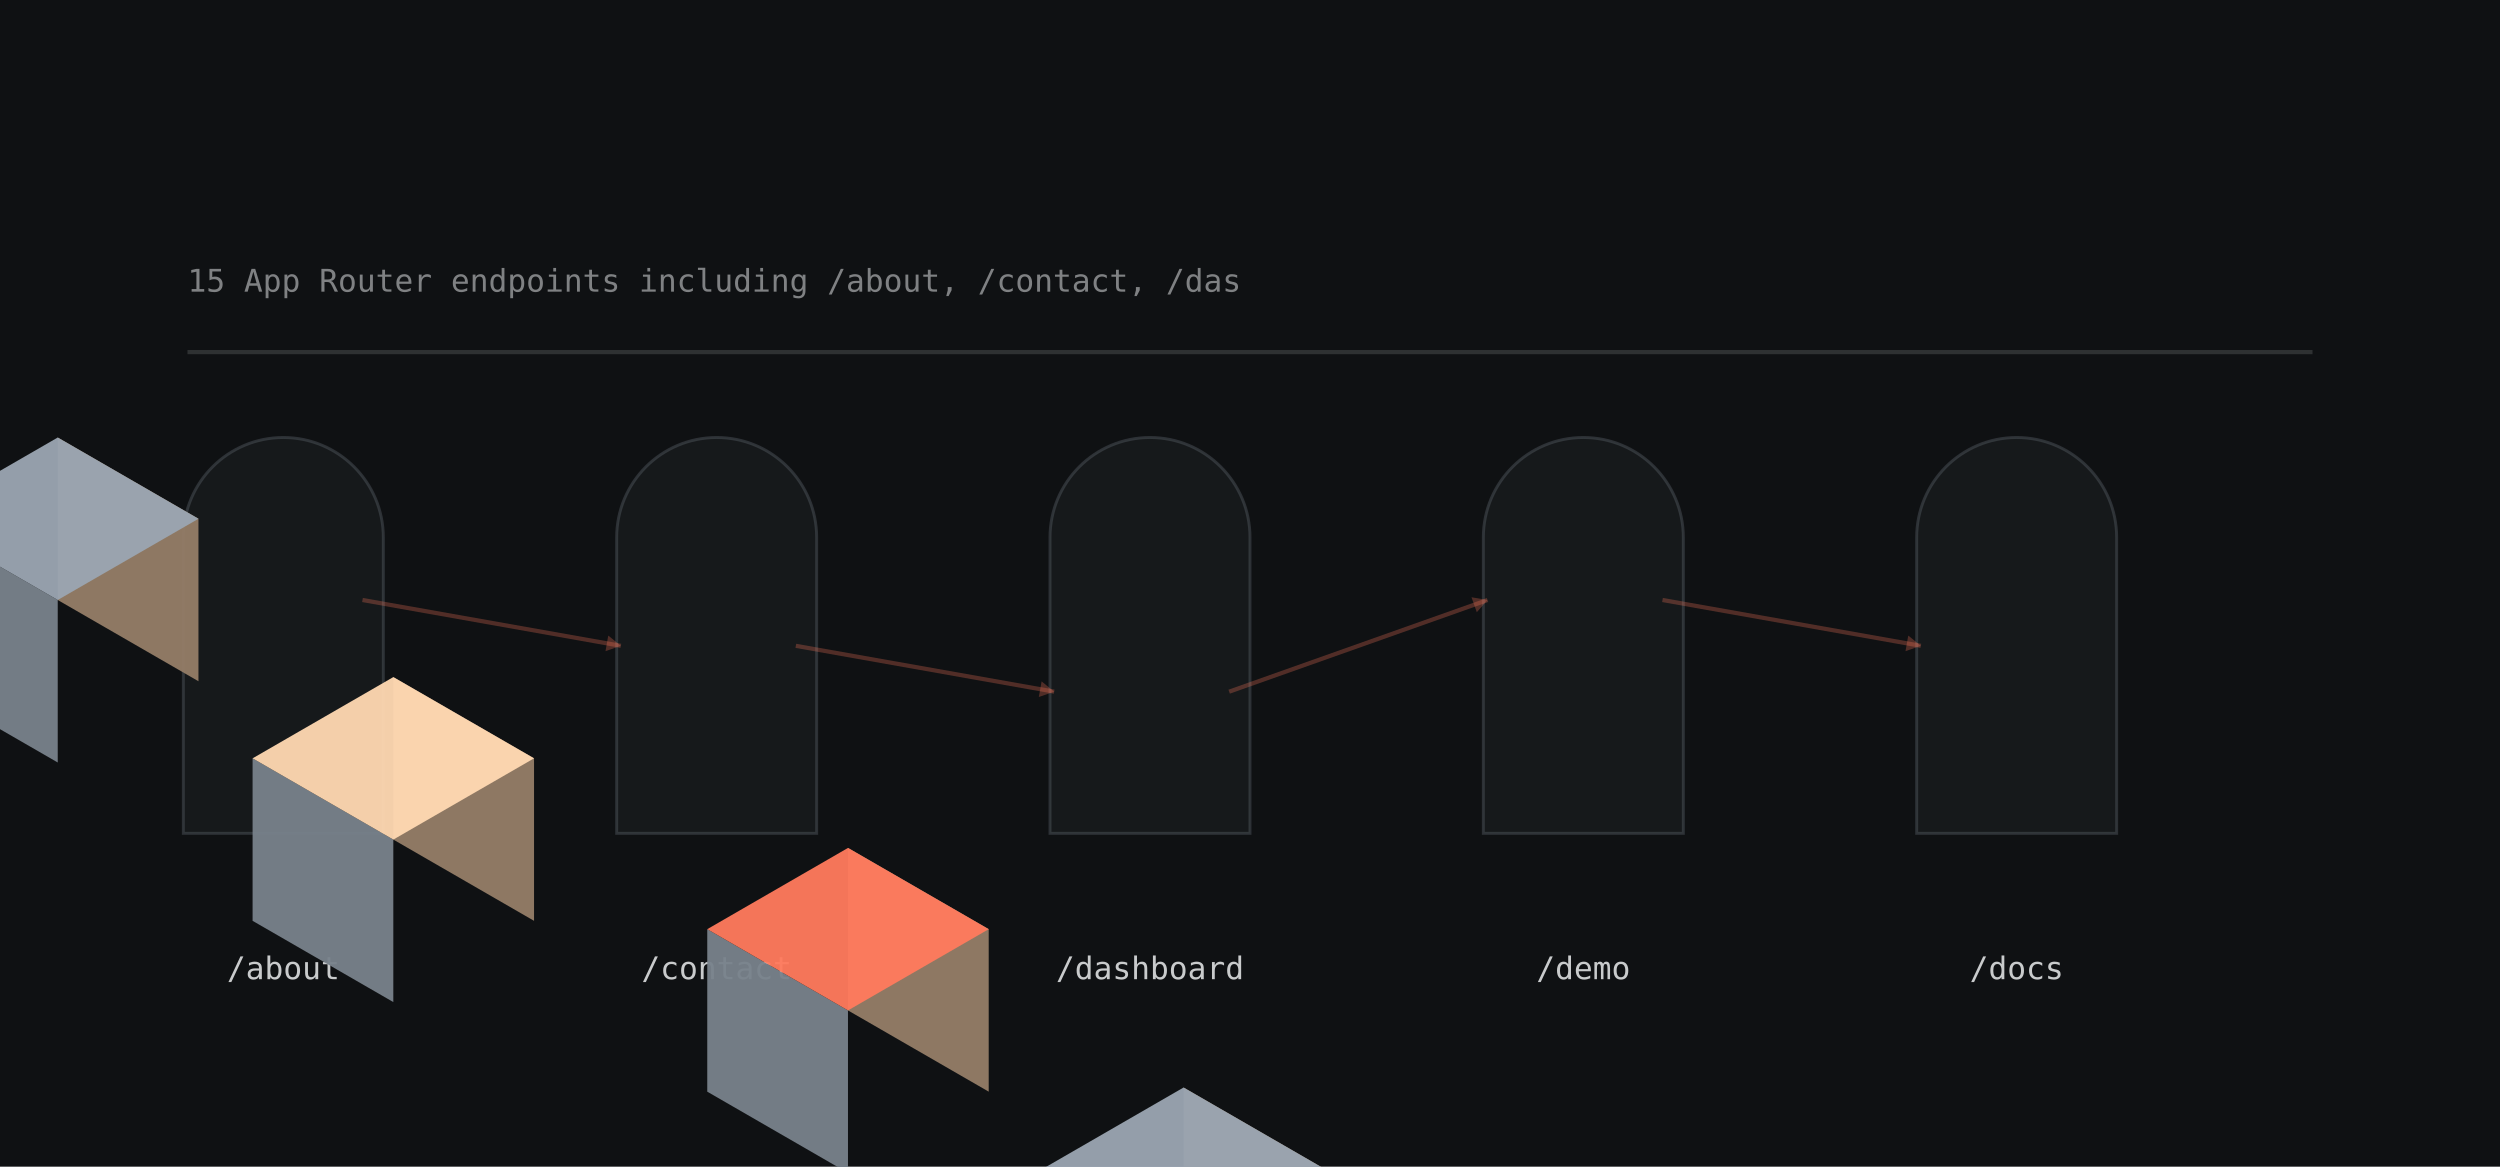
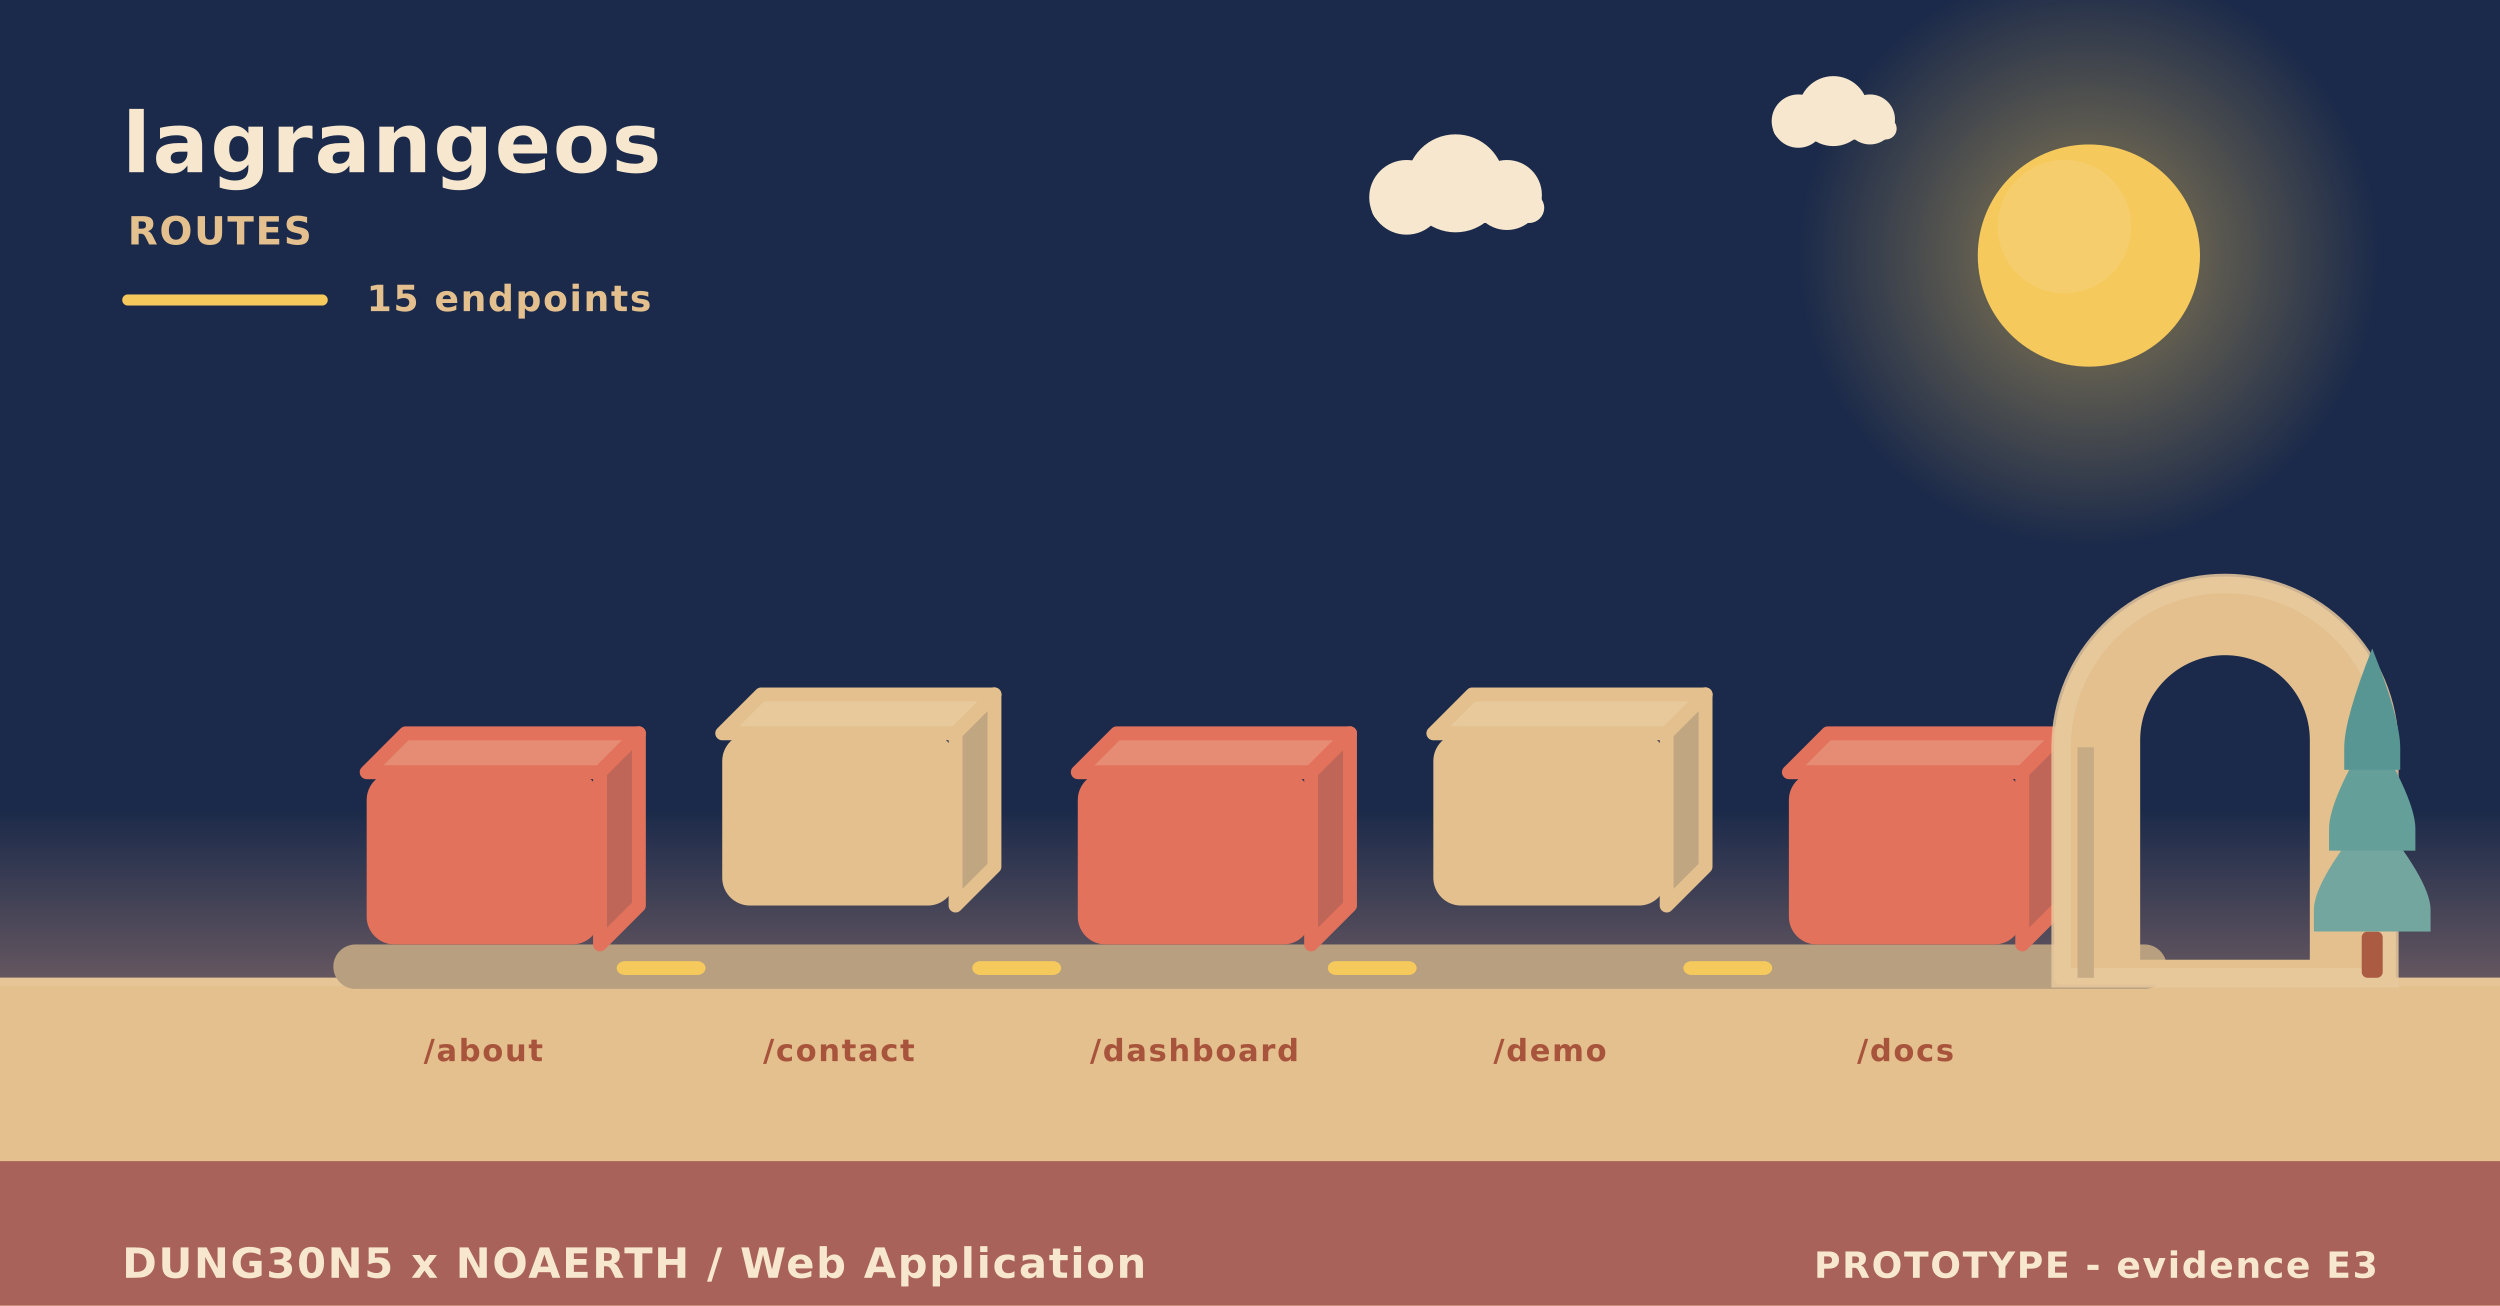
- <svg xmlns="http://www.w3.org/2000/svg" viewBox="0 0 1200 560" width="1200" height="560" role="img" aria-label="lagrangeos data flow">
-   <rect width="1200" height="560" fill="#0f1113" />
-   <defs>
-     <linearGradient id="gf" x1="0" y1="0" x2="1" y2="1">
-       <stop offset="0%" stop-color="#ff7a5c" />
-       <stop offset="100%" stop-color="#9aa5b1" />
-     </linearGradient>
-   </defs>
-   <path d="M88.00,400.00 L88.00,258.00 A48.00,48.00 0 0 1 184.00,258.00 L184.00,400.00 Z" fill="rgba(154,165,177,0.100)" opacity="0.55" stroke="rgba(154,165,177,0.400)" stroke-width="1.4" />
-   <polygon points="-133.37,173.00 -65.82,212.00 -65.82,134.00 -133.37,95.00" fill="#947d67" opacity="0.95" />
-   <polygon points="-200.92,212.00 -133.37,251.00 -133.37,173.00 -200.92,134.00" fill="#78818a" opacity="0.95" />
-   <polygon points="-133.37,95.00 -65.82,134.00 -133.37,173.00 -200.92,134.00" fill="#ff7a5c" opacity="0.95" />
-   <text x="136" y="470" font-family="ui-monospace,Menlo,monospace" font-size="15" fill="rgba(241,243,245,0.820)" text-anchor="middle">/about</text>
-   <path d="M296.00,400.00 L296.00,258.00 A48.00,48.00 0 0 1 392.00,258.00 L392.00,400.00 Z" fill="rgba(154,165,177,0.100)" opacity="0.55" stroke="rgba(154,165,177,0.400)" stroke-width="1.4" />
-   <polygon points="27.71,288.00 95.26,327.00 95.26,249.00 27.71,210.00" fill="#947d67" opacity="0.95" />
-   <polygon points="-39.84,327.00 27.71,366.00 27.71,288.00 -39.84,249.00" fill="#78818a" opacity="0.95" />
-   <polygon points="27.71,210.00 95.26,249.00 27.71,288.00 -39.84,249.00" fill="#9aa5b1" opacity="0.95" />
-   <text x="344" y="470" font-family="ui-monospace,Menlo,monospace" font-size="15" fill="rgba(241,243,245,0.820)" text-anchor="middle">/contact</text>
-   <line x1="174.00" y1="288.00" x2="298.00" y2="310.00" stroke="rgba(255,122,92,0.500)" stroke-width="2.00" opacity="0.55" />
-   <polygon points="298.00,310.00 291.97,305.07 290.64,312.55" fill="rgba(255,122,92,0.500)" opacity="0.55" />
-   <path d="M504.00,400.00 L504.00,258.00 A48.00,48.00 0 0 1 600.00,258.00 L600.00,400.00 Z" fill="rgba(154,165,177,0.100)" opacity="0.55" stroke="rgba(154,165,177,0.400)" stroke-width="1.4" />
-   <polygon points="188.79,403.00 256.34,442.00 256.34,364.00 188.79,325.00" fill="#947d67" opacity="0.95" />
-   <polygon points="121.24,442.00 188.79,481.00 188.79,403.00 121.24,364.00" fill="#78818a" opacity="0.95" />
-   <polygon points="188.79,325.00 256.34,364.00 188.79,403.00 121.24,364.00" fill="#ffd8b1" opacity="0.95" />
-   <text x="552" y="470" font-family="ui-monospace,Menlo,monospace" font-size="15" fill="rgba(241,243,245,0.820)" text-anchor="middle">/dashboard</text>
-   <line x1="382.00" y1="310.00" x2="506.00" y2="332.00" stroke="rgba(255,122,92,0.500)" stroke-width="2.00" opacity="0.55" />
-   <polygon points="506.00,332.00 499.97,327.07 498.64,334.55" fill="rgba(255,122,92,0.500)" opacity="0.55" />
-   <path d="M712.00,400.00 L712.00,258.00 A48.00,48.00 0 0 1 808.00,258.00 L808.00,400.00 Z" fill="rgba(154,165,177,0.100)" opacity="0.55" stroke="rgba(154,165,177,0.400)" stroke-width="1.4" />
-   <polygon points="407.03,485.00 474.58,524.00 474.58,446.00 407.03,407.00" fill="#947d67" opacity="0.95" />
-   <polygon points="339.48,524.00 407.03,563.00 407.03,485.00 339.48,446.00" fill="#78818a" opacity="0.95" />
-   <polygon points="407.03,407.00 474.58,446.00 407.03,485.00 339.48,446.00" fill="#ff7a5c" opacity="0.95" />
-   <text x="760" y="470" font-family="ui-monospace,Menlo,monospace" font-size="15" fill="rgba(241,243,245,0.820)" text-anchor="middle">/demo</text>
-   <line x1="590.00" y1="332.00" x2="714.00" y2="288.00" stroke="rgba(255,122,92,0.500)" stroke-width="2.00" opacity="0.55" />
-   <polygon points="714.00,288.00 706.32,286.69 708.86,293.86" fill="rgba(255,122,92,0.500)" opacity="0.55" />
-   <path d="M920.00,400.00 L920.00,258.00 A48.00,48.00 0 0 1 1016.00,258.00 L1016.00,400.00 Z" fill="rgba(154,165,177,0.100)" opacity="0.55" stroke="rgba(154,165,177,0.400)" stroke-width="1.4" />
-   <polygon points="568.11,600.00 635.66,639.00 635.66,561.00 568.11,522.00" fill="#947d67" opacity="0.95" />
-   <polygon points="500.56,639.00 568.11,678.00 568.11,600.00 500.56,561.00" fill="#78818a" opacity="0.95" />
-   <polygon points="568.11,522.00 635.66,561.00 568.11,600.00 500.56,561.00" fill="#9aa5b1" opacity="0.95" />
-   <text x="968" y="470" font-family="ui-monospace,Menlo,monospace" font-size="15" fill="rgba(241,243,245,0.820)" text-anchor="middle">/docs</text>
-   <line x1="798.00" y1="288.00" x2="922.00" y2="310.00" stroke="rgba(255,122,92,0.500)" stroke-width="2.00" opacity="0.55" />
-   <polygon points="922.00,310.00 915.97,305.07 914.64,312.55" fill="rgba(255,122,92,0.500)" opacity="0.55" />
-   <rect x="90.00" y="168.00" width="1020.00" height="2.00" rx="0.00" fill="rgba(241,243,245,0.140)" opacity="1.00" />
-   <text x="90" y="140" font-family="ui-monospace,Menlo,monospace" font-size="15" fill="rgba(241,243,245,0.500)">15 App Router endpoints including /about, /contact, /das</text>
+ <svg xmlns="http://www.w3.org/2000/svg" width="900" height="470" viewBox="0 0 900 470" role="img" aria-label="lagrangeos - how data moves">
+   <linearGradient id="skyd" x1="0" y1="0" x2="0" y2="1">
+     <stop offset="0" stop-color="#1b2a4a" />
+     <stop offset="0.62" stop-color="#1b2a4a" />
+     <stop offset="1" stop-color="#f3ad8a" />
+   </linearGradient>
+   <rect width="900" height="470" fill="url(#skyd)" />
+   <radialGradient id="sund">
+     <stop offset="0.35" stop-color="#f5c95c" stop-opacity="0.34" />
+     <stop offset="1" stop-color="#f5c95c" stop-opacity="0" />
+   </radialGradient>
+   <circle cx="752" cy="92" r="104" fill="url(#sund)" />
+   <circle cx="752" cy="92" r="40" fill="#f5c95c" />
+   <circle cx="743.2" cy="81.6" r="24" fill="#f5d27e" opacity="0.5" />
+   <g>
+     <circle cx="524" cy="66" r="17.64" fill="#f6e7ce" />
+     <circle cx="506.36" cy="71.04" r="13.44" fill="#f6e7ce" />
+     <circle cx="542.48" cy="70.2" r="12.6" fill="#f6e7ce" />
+     <rect x="493.76" y="69.36" width="62.16" height="10.92" rx="5.46" fill="#f6e7ce" />
+   </g>
+   <g>
+     <circle cx="660" cy="40" r="12.6" fill="#f6e7ce" />
+     <circle cx="647.4" cy="43.6" r="9.6" fill="#f6e7ce" />
+     <circle cx="673.2" cy="43" r="9" fill="#f6e7ce" />
+     <rect x="638.4" y="42.4" width="44.4" height="7.8" rx="3.9" fill="#f6e7ce" />
+   </g>
+   <rect x="0" y="352" width="900" height="118" fill="#e3c08d" />
+   <rect x="0" y="352" width="900" height="3" fill="#e6c596" />
+   <text x="44" y="62" font-family="Verdana,DejaVu Sans,sans-serif" font-size="30" font-weight="700" letter-spacing="0.6" fill="#f6e7ce" text-anchor="start">lagrangeos</text>
+   <text x="46" y="88" font-family="Verdana,DejaVu Sans,sans-serif" font-size="14" font-weight="700" letter-spacing="0.6" fill="#e3c08d" text-anchor="start">ROUTES</text>
+   <rect x="44" y="106" width="74" height="4" rx="2" fill="#f5c95c" />
+   <text x="132" y="112" font-family="Verdana,DejaVu Sans,sans-serif" font-size="13" font-weight="700" letter-spacing="0.6" fill="#e3c08d" text-anchor="start">15 endpoints</text>
+   <rect x="120" y="340" width="660" height="16" rx="8" fill="#b79f80" />
+   <path d="M132,278 L216,278 L230,264 L146,264 Z" fill="#e68c74" stroke="#e2725b" stroke-width="5" stroke-linejoin="round" />
+   <path d="M216,278 L230,264 L230,326 L216,340 Z" fill="#c06658" stroke="#e2725b" stroke-width="5" stroke-linejoin="round" />
+   <rect x="132" y="278" width="84" height="62" rx="10" fill="#e2725b" />
+   <text x="174" y="382" font-family="Verdana,DejaVu Sans,sans-serif" font-size="11" font-weight="700" letter-spacing="0.6" fill="#a8543c" text-anchor="middle">/about</text>
+   <path d="M260,264 L344,264 L358,250 L274,250 Z" fill="#e7c99b" stroke="#e3c08d" stroke-width="5" stroke-linejoin="round" />
+   <path d="M344,264 L358,250 L358,312 L344,326 Z" fill="#c1a682" stroke="#e3c08d" stroke-width="5" stroke-linejoin="round" />
+   <rect x="260" y="264" width="84" height="62" rx="10" fill="#e3c08d" />
+   <text x="302" y="382" font-family="Verdana,DejaVu Sans,sans-serif" font-size="11" font-weight="700" letter-spacing="0.6" fill="#a8543c" text-anchor="middle">/contact</text>
+   <rect x="222" y="346" width="32" height="5" rx="3" fill="#f5c95c" />
+   <path d="M388,278 L472,278 L486,264 L402,264 Z" fill="#e68c74" stroke="#e2725b" stroke-width="5" stroke-linejoin="round" />
+   <path d="M472,278 L486,264 L486,326 L472,340 Z" fill="#c06658" stroke="#e2725b" stroke-width="5" stroke-linejoin="round" />
+   <rect x="388" y="278" width="84" height="62" rx="10" fill="#e2725b" />
+   <text x="430" y="382" font-family="Verdana,DejaVu Sans,sans-serif" font-size="11" font-weight="700" letter-spacing="0.6" fill="#a8543c" text-anchor="middle">/dashboard</text>
+   <rect x="350" y="346" width="32" height="5" rx="3" fill="#f5c95c" />
+   <path d="M516,264 L600,264 L614,250 L530,250 Z" fill="#e7c99b" stroke="#e3c08d" stroke-width="5" stroke-linejoin="round" />
+   <path d="M600,264 L614,250 L614,312 L600,326 Z" fill="#c1a682" stroke="#e3c08d" stroke-width="5" stroke-linejoin="round" />
+   <rect x="516" y="264" width="84" height="62" rx="10" fill="#e3c08d" />
+   <text x="558" y="382" font-family="Verdana,DejaVu Sans,sans-serif" font-size="11" font-weight="700" letter-spacing="0.6" fill="#a8543c" text-anchor="middle">/demo</text>
+   <rect x="478" y="346" width="32" height="5" rx="3" fill="#f5c95c" />
+   <path d="M644,278 L728,278 L742,264 L658,264 Z" fill="#e68c74" stroke="#e2725b" stroke-width="5" stroke-linejoin="round" />
+   <path d="M728,278 L742,264 L742,326 L728,340 Z" fill="#c06658" stroke="#e2725b" stroke-width="5" stroke-linejoin="round" />
+   <rect x="644" y="278" width="84" height="62" rx="10" fill="#e2725b" />
+   <text x="686" y="382" font-family="Verdana,DejaVu Sans,sans-serif" font-size="11" font-weight="700" letter-spacing="0.6" fill="#a8543c" text-anchor="middle">/docs</text>
+   <rect x="606" y="346" width="32" height="5" rx="3" fill="#f5c95c" />
+   <path d="M742,352 L742,269.04 A59,59 0 0 1 860,269.04 L860,352 Z M767.96,348 L767.96,266.4 A33.04,33.04 0 0 1 834.04,266.4 L834.04,348 Z" fill="#e3c08d" fill-rule="evenodd" stroke="#e3c08d" stroke-width="5" stroke-linejoin="round" />
+   <path d="M742,352 L742,269.04 A59,59 0 0 1 860,269.04 L860,352 Z" fill="none" stroke="#e8c99d" stroke-width="7" stroke-linecap="round" opacity="0.85" />
+   <rect x="747.9" y="269.04" width="5.9" height="82.96" fill="#c7ab84" />
+   <rect x="850.22" y="335.36" width="7.56" height="16.64" rx="2.1" fill="#ac5b43" />
+   <path d="M854,291.68 Q833,317.01 833,327.5 Q833,335.36 833,335.36 L875,335.36 Q875,335.36 875,327.5 Q875,317.01 854,291.68 Z" fill="#74a6a0" />
+   <path d="M854,262.56 Q838.46,287.89 838.46,298.38 Q838.46,306.24 838.46,306.24 L869.54,306.24 Q869.54,306.24 869.54,298.38 Q869.54,287.89 854,262.56 Z" fill="#649f9a" />
+   <path d="M854,233.44 Q843.92,258.77 843.92,269.26 Q843.92,277.12 843.92,277.12 L864.08,277.12 Q864.08,277.12 864.08,269.26 Q864.08,258.77 854,233.44 Z" fill="#589694" />
+   <rect x="0" y="418" width="900" height="52" rx="0" fill="#a65c56" opacity="0.94" />
+   <text x="44" y="460" font-family="Verdana,DejaVu Sans,sans-serif" font-size="15" font-weight="700" letter-spacing="0.6" fill="#f6e7ce" text-anchor="start">DUNG30N5 x NOAERTH  /  Web Application</text>
+   <text x="856" y="460" font-family="Verdana,DejaVu Sans,sans-serif" font-size="13" font-weight="700" letter-spacing="0.6" fill="#f6e7ce" text-anchor="end">PROTOTYPE  -  evidence E3</text>
</svg>
